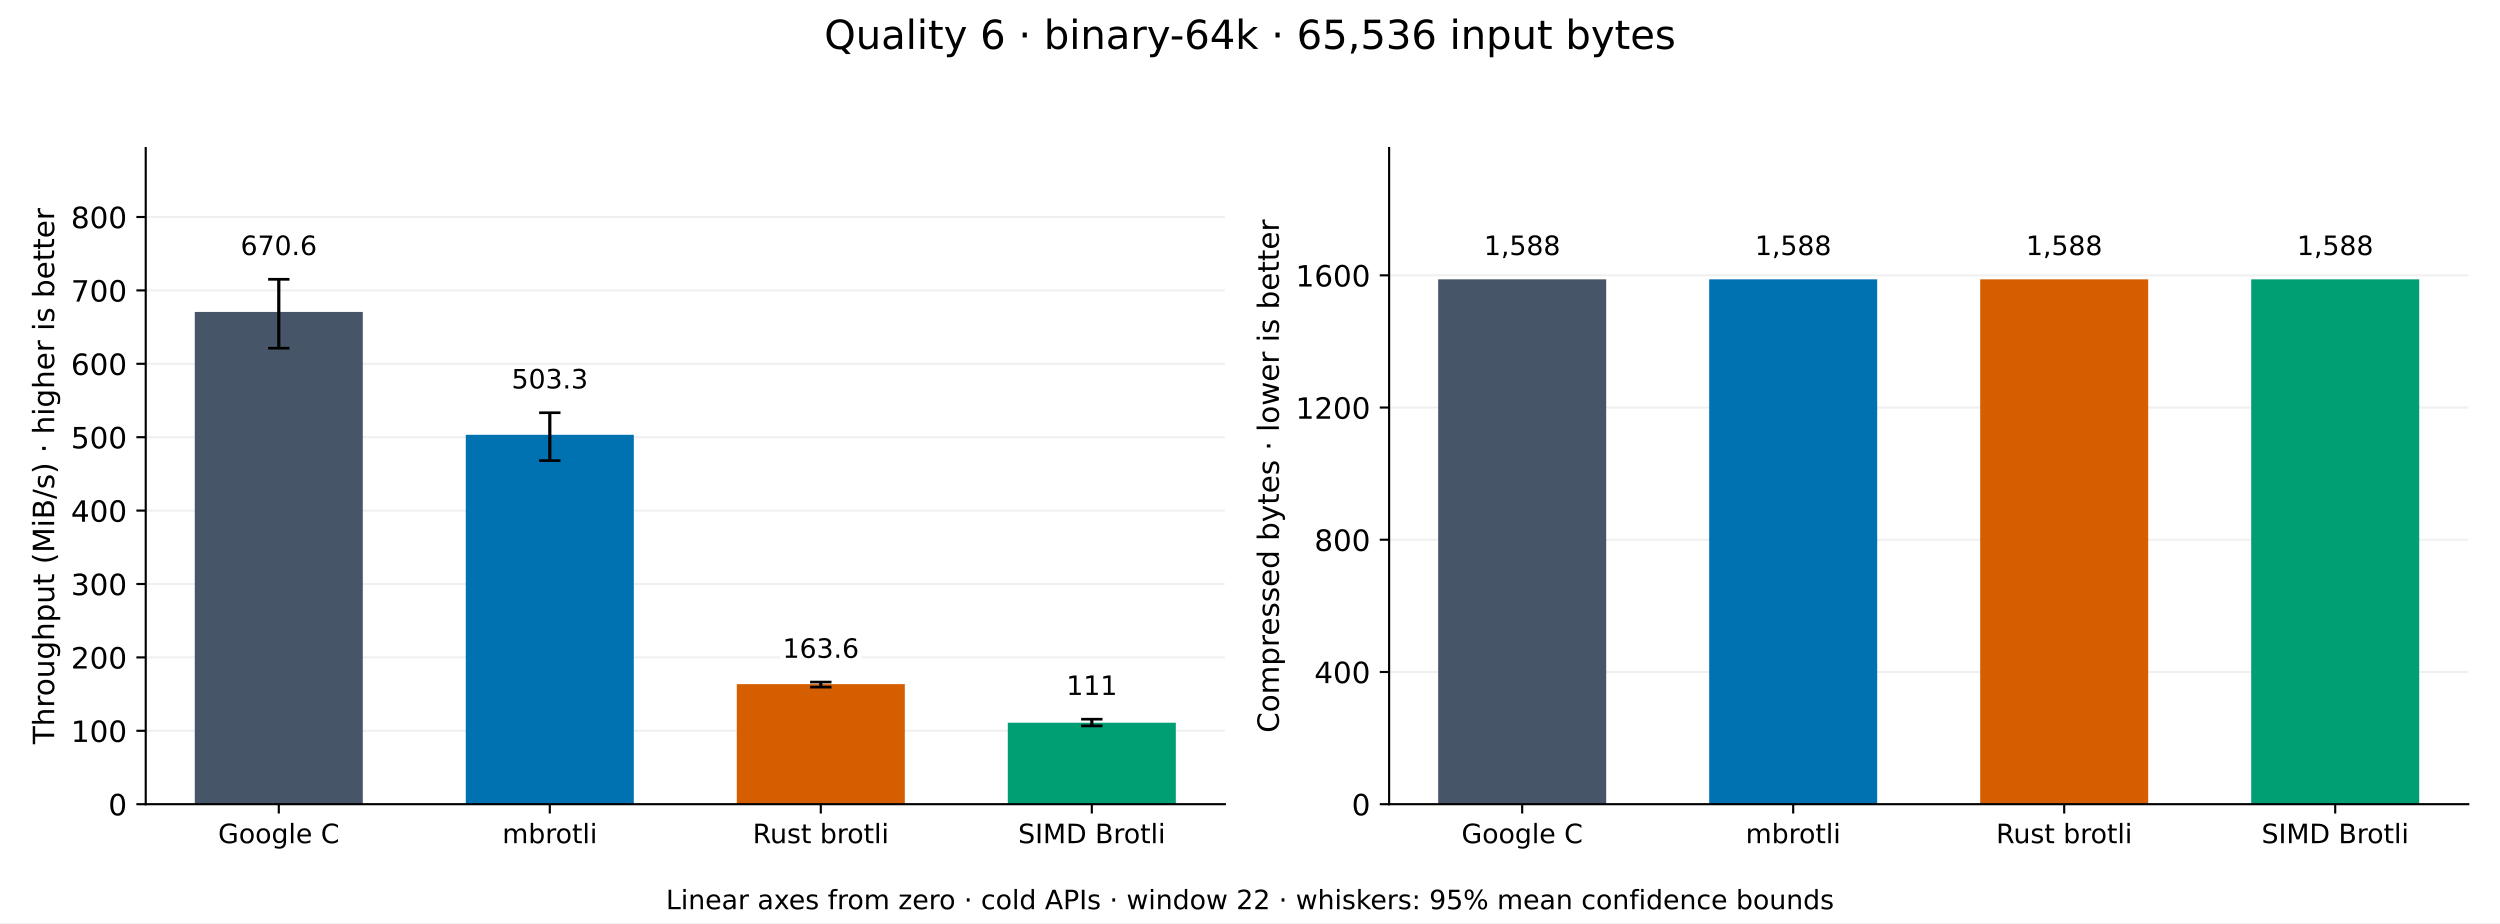
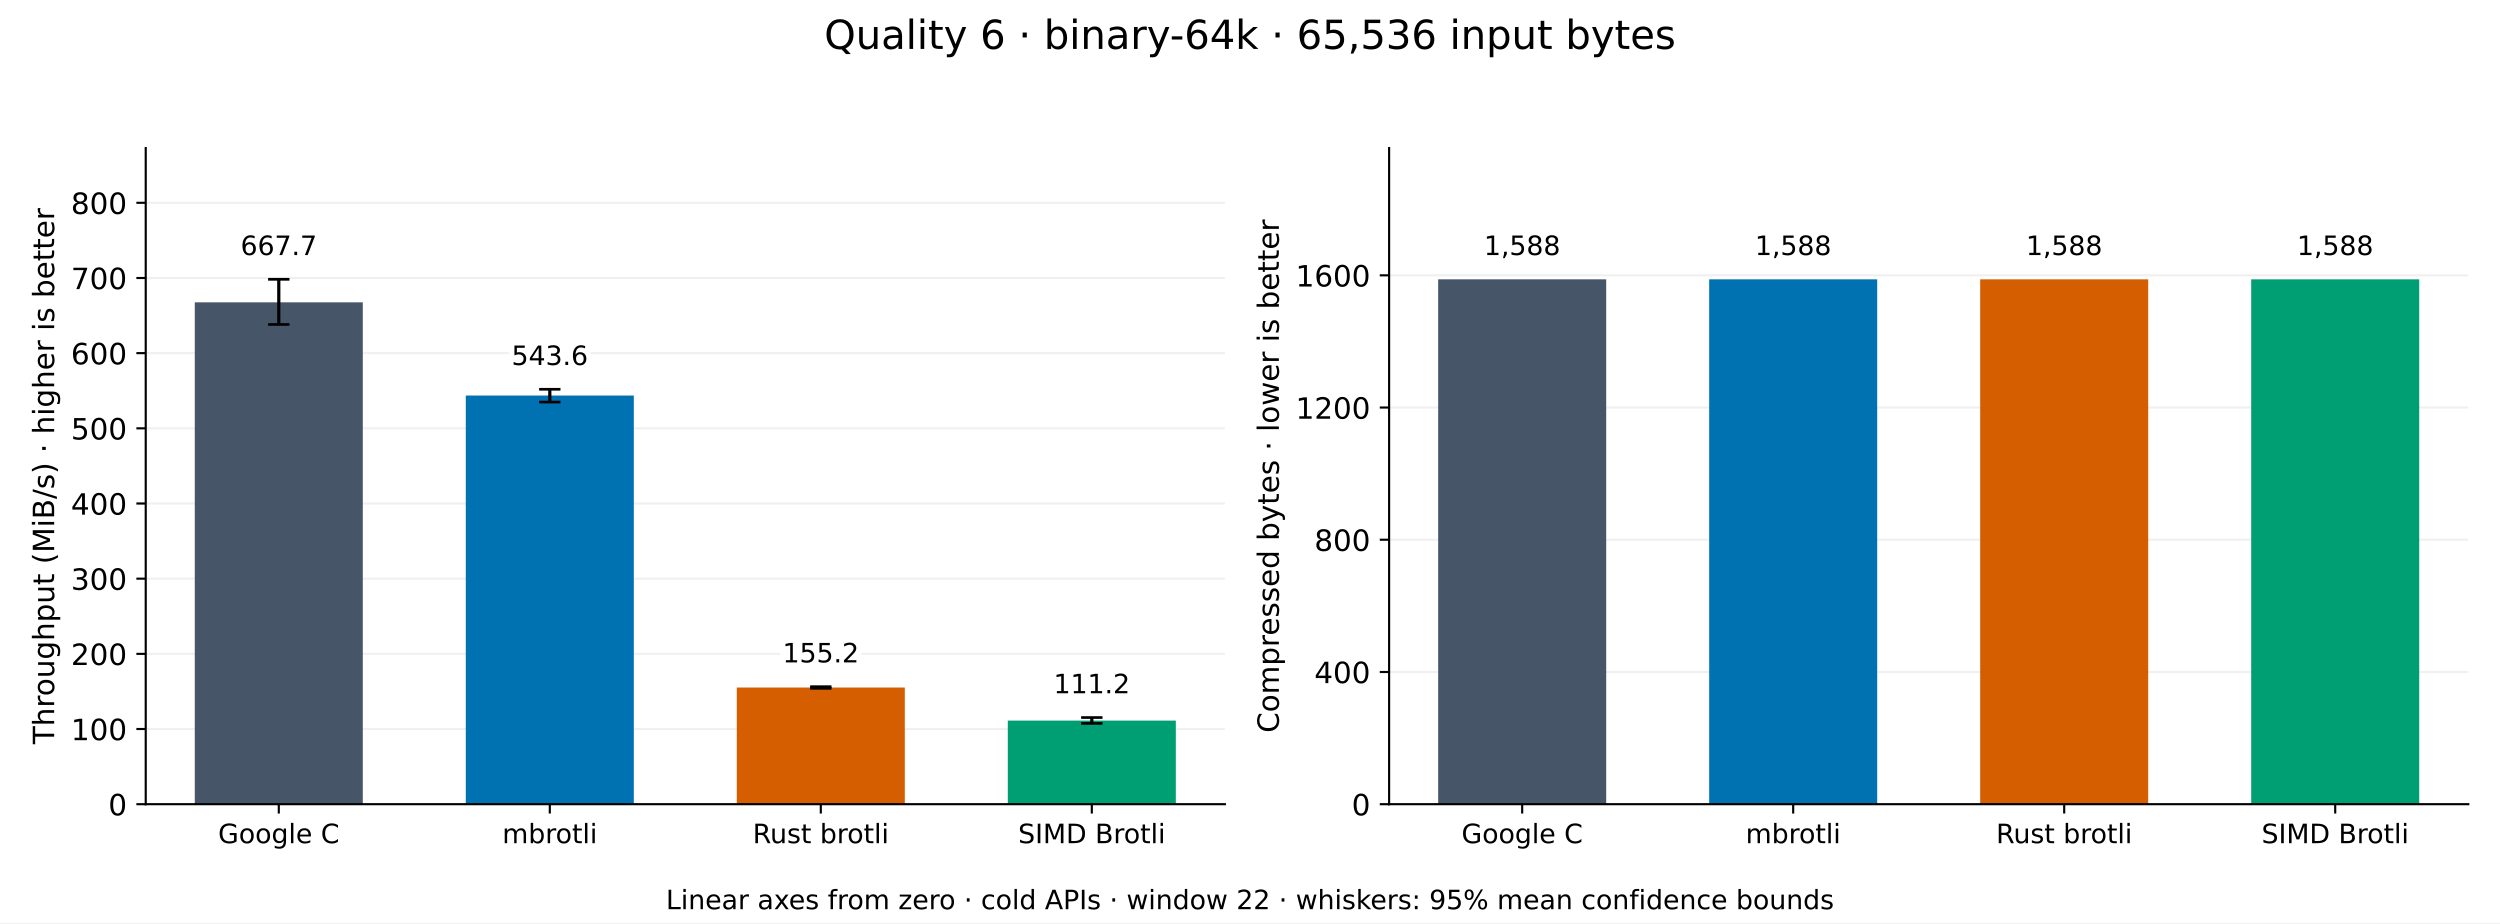
<svg xmlns="http://www.w3.org/2000/svg" xmlns:xlink="http://www.w3.org/1999/xlink" width="936pt" height="345.6pt" viewBox="0 0 936 345.6" version="1.1">
  <defs>
    <style type="text/css">*{stroke-linejoin: round; stroke-linecap: butt}</style>
  </defs>
  <g id="figure_1">
    <g id="patch_1">
      <path d="M 0 345.6 L 936 345.6 L 936 0 L 0 0 z " style="fill: #ffffff" />
    </g>
    <g id="axes_1">
      <g id="patch_2">
        <path d="M 54.56 301.088 L 458.595 301.088 L 458.595 55.44 L 54.56 55.44 z " style="fill: #ffffff" />
      </g>
      <g id="matplotlib.axis_1">
        <g id="xtick_1">
          <g id="line2d_1">
            <defs>
              <path id="m3d63aaa0ea" d="M 0 0 L 0 3.5 " style="stroke: #000000; stroke-width: 0.8" />
            </defs>
            <g>
              <use xlink:href="#m3d63aaa0ea" x="104.379" y="301.088" style="stroke: #000000; stroke-width: 0.8" />
            </g>
          </g>
          <g id="text_1">
            <text style="font-size: 10px; font-family: 'DejaVu Sans', 'Bitstream Vera Sans', 'Computer Modern Sans Serif', 'Lucida Grande', 'Verdana', 'Geneva', 'Lucid', 'Arial', 'Helvetica', 'Avant Garde', sans-serif; text-anchor: middle" x="104.379" y="315.686" transform="rotate(-0 104.3795 315.6864)">Google C</text>
          </g>
        </g>
        <g id="xtick_2">
          <g id="line2d_2">
            <g>
              <use xlink:href="#m3d63aaa0ea" x="205.845" y="301.088" style="stroke: #000000; stroke-width: 0.8" />
            </g>
          </g>
          <g id="text_2">
            <text style="font-size: 10px; font-family: 'DejaVu Sans', 'Bitstream Vera Sans', 'Computer Modern Sans Serif', 'Lucida Grande', 'Verdana', 'Geneva', 'Lucid', 'Arial', 'Helvetica', 'Avant Garde', sans-serif; text-anchor: middle" x="205.845" y="315.686" transform="rotate(-0 205.8448 315.6864)">mbrotli</text>
          </g>
        </g>
        <g id="xtick_3">
          <g id="line2d_3">
            <g>
              <use xlink:href="#m3d63aaa0ea" x="307.31" y="301.088" style="stroke: #000000; stroke-width: 0.8" />
            </g>
          </g>
          <g id="text_3">
            <text style="font-size: 10px; font-family: 'DejaVu Sans', 'Bitstream Vera Sans', 'Computer Modern Sans Serif', 'Lucida Grande', 'Verdana', 'Geneva', 'Lucid', 'Arial', 'Helvetica', 'Avant Garde', sans-serif; text-anchor: middle" x="307.31" y="315.686" transform="rotate(-0 307.3102 315.6864)">Rust brotli</text>
          </g>
        </g>
        <g id="xtick_4">
          <g id="line2d_4">
            <g>
              <use xlink:href="#m3d63aaa0ea" x="408.776" y="301.088" style="stroke: #000000; stroke-width: 0.8" />
            </g>
          </g>
          <g id="text_4">
            <text style="font-size: 10px; font-family: 'DejaVu Sans', 'Bitstream Vera Sans', 'Computer Modern Sans Serif', 'Lucida Grande', 'Verdana', 'Geneva', 'Lucid', 'Arial', 'Helvetica', 'Avant Garde', sans-serif; text-anchor: middle" x="408.776" y="315.686" transform="rotate(-0 408.7755 315.6864)">SIMD Brotli</text>
          </g>
        </g>
      </g>
      <g id="matplotlib.axis_2">
        <g id="ytick_1">
          <g id="line2d_5">
            <path d="M 54.56 301.088 L 458.595 301.088 " clip-path="url(#pda57fdfaf0)" style="fill: none; stroke: #b0b0b0; stroke-opacity: 0.18; stroke-width: 0.8; stroke-linecap: square" />
          </g>
          <g id="line2d_6">
            <defs>
              <path id="mb6c034703b" d="M 0 0 L -3.5 0 " style="stroke: #000000; stroke-width: 0.8" />
            </defs>
            <g>
              <use xlink:href="#mb6c034703b" x="54.56" y="301.088" style="stroke: #000000; stroke-width: 0.8" />
            </g>
          </g>
          <g id="text_5">
            <text style="font-size: 11px; font-family: 'DejaVu Sans', 'Bitstream Vera Sans', 'Computer Modern Sans Serif', 'Lucida Grande', 'Verdana', 'Geneva', 'Lucid', 'Arial', 'Helvetica', 'Avant Garde', sans-serif; text-anchor: end" x="47.56" y="305.267" transform="rotate(-0 47.56 305.2671)">0</text>
          </g>
        </g>
        <g id="ytick_2">
          <g id="line2d_7">
-             <path d="M 54.56 273.608 L 458.595 273.608 " clip-path="url(#pda57fdfaf0)" style="fill: none; stroke: #b0b0b0; stroke-opacity: 0.18; stroke-width: 0.8; stroke-linecap: square" />
+             <path d="M 54.56 272.944 L 458.595 272.944 " clip-path="url(#pda57fdfaf0)" style="fill: none; stroke: #b0b0b0; stroke-opacity: 0.18; stroke-width: 0.8; stroke-linecap: square" />
          </g>
          <g id="line2d_8">
            <g>
-               <use xlink:href="#mb6c034703b" x="54.56" y="273.608" style="stroke: #000000; stroke-width: 0.8" />
+               <use xlink:href="#mb6c034703b" x="54.56" y="272.944" style="stroke: #000000; stroke-width: 0.8" />
            </g>
          </g>
          <g id="text_6">
-             <text style="font-size: 11px; font-family: 'DejaVu Sans', 'Bitstream Vera Sans', 'Computer Modern Sans Serif', 'Lucida Grande', 'Verdana', 'Geneva', 'Lucid', 'Arial', 'Helvetica', 'Avant Garde', sans-serif; text-anchor: end" x="47.56" y="277.787" transform="rotate(-0 47.56 277.7874)">100</text>
+             <text style="font-size: 11px; font-family: 'DejaVu Sans', 'Bitstream Vera Sans', 'Computer Modern Sans Serif', 'Lucida Grande', 'Verdana', 'Geneva', 'Lucid', 'Arial', 'Helvetica', 'Avant Garde', sans-serif; text-anchor: end" x="47.56" y="277.123" transform="rotate(-0 47.56 277.1229)">100</text>
          </g>
        </g>
        <g id="ytick_3">
          <g id="line2d_9">
-             <path d="M 54.56 246.128 L 458.595 246.128 " clip-path="url(#pda57fdfaf0)" style="fill: none; stroke: #b0b0b0; stroke-opacity: 0.18; stroke-width: 0.8; stroke-linecap: square" />
+             <path d="M 54.56 244.799 L 458.595 244.799 " clip-path="url(#pda57fdfaf0)" style="fill: none; stroke: #b0b0b0; stroke-opacity: 0.18; stroke-width: 0.8; stroke-linecap: square" />
          </g>
          <g id="line2d_10">
            <g>
-               <use xlink:href="#mb6c034703b" x="54.56" y="246.128" style="stroke: #000000; stroke-width: 0.8" />
+               <use xlink:href="#mb6c034703b" x="54.56" y="244.799" style="stroke: #000000; stroke-width: 0.8" />
            </g>
          </g>
          <g id="text_7">
-             <text style="font-size: 11px; font-family: 'DejaVu Sans', 'Bitstream Vera Sans', 'Computer Modern Sans Serif', 'Lucida Grande', 'Verdana', 'Geneva', 'Lucid', 'Arial', 'Helvetica', 'Avant Garde', sans-serif; text-anchor: end" x="47.56" y="250.308" transform="rotate(-0 47.56 250.3076)">200</text>
+             <text style="font-size: 11px; font-family: 'DejaVu Sans', 'Bitstream Vera Sans', 'Computer Modern Sans Serif', 'Lucida Grande', 'Verdana', 'Geneva', 'Lucid', 'Arial', 'Helvetica', 'Avant Garde', sans-serif; text-anchor: end" x="47.56" y="248.979" transform="rotate(-0 47.56 248.9786)">200</text>
          </g>
        </g>
        <g id="ytick_4">
          <g id="line2d_11">
-             <path d="M 54.56 218.649 L 458.595 218.649 " clip-path="url(#pda57fdfaf0)" style="fill: none; stroke: #b0b0b0; stroke-opacity: 0.18; stroke-width: 0.8; stroke-linecap: square" />
+             <path d="M 54.56 216.655 L 458.595 216.655 " clip-path="url(#pda57fdfaf0)" style="fill: none; stroke: #b0b0b0; stroke-opacity: 0.18; stroke-width: 0.8; stroke-linecap: square" />
          </g>
          <g id="line2d_12">
            <g>
-               <use xlink:href="#mb6c034703b" x="54.56" y="218.649" style="stroke: #000000; stroke-width: 0.8" />
+               <use xlink:href="#mb6c034703b" x="54.56" y="216.655" style="stroke: #000000; stroke-width: 0.8" />
            </g>
          </g>
          <g id="text_8">
-             <text style="font-size: 11px; font-family: 'DejaVu Sans', 'Bitstream Vera Sans', 'Computer Modern Sans Serif', 'Lucida Grande', 'Verdana', 'Geneva', 'Lucid', 'Arial', 'Helvetica', 'Avant Garde', sans-serif; text-anchor: end" x="47.56" y="222.828" transform="rotate(-0 47.56 222.8278)">300</text>
+             <text style="font-size: 11px; font-family: 'DejaVu Sans', 'Bitstream Vera Sans', 'Computer Modern Sans Serif', 'Lucida Grande', 'Verdana', 'Geneva', 'Lucid', 'Arial', 'Helvetica', 'Avant Garde', sans-serif; text-anchor: end" x="47.56" y="220.834" transform="rotate(-0 47.56 220.8344)">300</text>
          </g>
        </g>
        <g id="ytick_5">
          <g id="line2d_13">
-             <path d="M 54.56 191.169 L 458.595 191.169 " clip-path="url(#pda57fdfaf0)" style="fill: none; stroke: #b0b0b0; stroke-opacity: 0.18; stroke-width: 0.8; stroke-linecap: square" />
+             <path d="M 54.56 188.511 L 458.595 188.511 " clip-path="url(#pda57fdfaf0)" style="fill: none; stroke: #b0b0b0; stroke-opacity: 0.18; stroke-width: 0.8; stroke-linecap: square" />
          </g>
          <g id="line2d_14">
            <g>
-               <use xlink:href="#mb6c034703b" x="54.56" y="191.169" style="stroke: #000000; stroke-width: 0.8" />
+               <use xlink:href="#mb6c034703b" x="54.56" y="188.511" style="stroke: #000000; stroke-width: 0.8" />
            </g>
          </g>
          <g id="text_9">
-             <text style="font-size: 11px; font-family: 'DejaVu Sans', 'Bitstream Vera Sans', 'Computer Modern Sans Serif', 'Lucida Grande', 'Verdana', 'Geneva', 'Lucid', 'Arial', 'Helvetica', 'Avant Garde', sans-serif; text-anchor: end" x="47.56" y="195.348" transform="rotate(-0 47.56 195.3481)">400</text>
+             <text style="font-size: 11px; font-family: 'DejaVu Sans', 'Bitstream Vera Sans', 'Computer Modern Sans Serif', 'Lucida Grande', 'Verdana', 'Geneva', 'Lucid', 'Arial', 'Helvetica', 'Avant Garde', sans-serif; text-anchor: end" x="47.56" y="192.69" transform="rotate(-0 47.56 192.6901)">400</text>
          </g>
        </g>
        <g id="ytick_6">
          <g id="line2d_15">
-             <path d="M 54.56 163.689 L 458.595 163.689 " clip-path="url(#pda57fdfaf0)" style="fill: none; stroke: #b0b0b0; stroke-opacity: 0.18; stroke-width: 0.8; stroke-linecap: square" />
+             <path d="M 54.56 160.367 L 458.595 160.367 " clip-path="url(#pda57fdfaf0)" style="fill: none; stroke: #b0b0b0; stroke-opacity: 0.18; stroke-width: 0.8; stroke-linecap: square" />
          </g>
          <g id="line2d_16">
            <g>
-               <use xlink:href="#mb6c034703b" x="54.56" y="163.689" style="stroke: #000000; stroke-width: 0.8" />
+               <use xlink:href="#mb6c034703b" x="54.56" y="160.367" style="stroke: #000000; stroke-width: 0.8" />
            </g>
          </g>
          <g id="text_10">
-             <text style="font-size: 11px; font-family: 'DejaVu Sans', 'Bitstream Vera Sans', 'Computer Modern Sans Serif', 'Lucida Grande', 'Verdana', 'Geneva', 'Lucid', 'Arial', 'Helvetica', 'Avant Garde', sans-serif; text-anchor: end" x="47.56" y="167.868" transform="rotate(-0 47.56 167.8683)">500</text>
+             <text style="font-size: 11px; font-family: 'DejaVu Sans', 'Bitstream Vera Sans', 'Computer Modern Sans Serif', 'Lucida Grande', 'Verdana', 'Geneva', 'Lucid', 'Arial', 'Helvetica', 'Avant Garde', sans-serif; text-anchor: end" x="47.56" y="164.546" transform="rotate(-0 47.56 164.5459)">500</text>
          </g>
        </g>
        <g id="ytick_7">
          <g id="line2d_17">
-             <path d="M 54.56 136.209 L 458.595 136.209 " clip-path="url(#pda57fdfaf0)" style="fill: none; stroke: #b0b0b0; stroke-opacity: 0.18; stroke-width: 0.8; stroke-linecap: square" />
+             <path d="M 54.56 132.222 L 458.595 132.222 " clip-path="url(#pda57fdfaf0)" style="fill: none; stroke: #b0b0b0; stroke-opacity: 0.18; stroke-width: 0.8; stroke-linecap: square" />
          </g>
          <g id="line2d_18">
            <g>
-               <use xlink:href="#mb6c034703b" x="54.56" y="136.209" style="stroke: #000000; stroke-width: 0.8" />
+               <use xlink:href="#mb6c034703b" x="54.56" y="132.222" style="stroke: #000000; stroke-width: 0.8" />
            </g>
          </g>
          <g id="text_11">
-             <text style="font-size: 11px; font-family: 'DejaVu Sans', 'Bitstream Vera Sans', 'Computer Modern Sans Serif', 'Lucida Grande', 'Verdana', 'Geneva', 'Lucid', 'Arial', 'Helvetica', 'Avant Garde', sans-serif; text-anchor: end" x="47.56" y="140.389" transform="rotate(-0 47.56 140.3885)">600</text>
+             <text style="font-size: 11px; font-family: 'DejaVu Sans', 'Bitstream Vera Sans', 'Computer Modern Sans Serif', 'Lucida Grande', 'Verdana', 'Geneva', 'Lucid', 'Arial', 'Helvetica', 'Avant Garde', sans-serif; text-anchor: end" x="47.56" y="136.402" transform="rotate(-0 47.56 136.4016)">600</text>
          </g>
        </g>
        <g id="ytick_8">
          <g id="line2d_19">
-             <path d="M 54.56 108.73 L 458.595 108.73 " clip-path="url(#pda57fdfaf0)" style="fill: none; stroke: #b0b0b0; stroke-opacity: 0.18; stroke-width: 0.8; stroke-linecap: square" />
+             <path d="M 54.56 104.078 L 458.595 104.078 " clip-path="url(#pda57fdfaf0)" style="fill: none; stroke: #b0b0b0; stroke-opacity: 0.18; stroke-width: 0.8; stroke-linecap: square" />
          </g>
          <g id="line2d_20">
            <g>
-               <use xlink:href="#mb6c034703b" x="54.56" y="108.73" style="stroke: #000000; stroke-width: 0.8" />
+               <use xlink:href="#mb6c034703b" x="54.56" y="104.078" style="stroke: #000000; stroke-width: 0.8" />
            </g>
          </g>
          <g id="text_12">
-             <text style="font-size: 11px; font-family: 'DejaVu Sans', 'Bitstream Vera Sans', 'Computer Modern Sans Serif', 'Lucida Grande', 'Verdana', 'Geneva', 'Lucid', 'Arial', 'Helvetica', 'Avant Garde', sans-serif; text-anchor: end" x="47.56" y="112.909" transform="rotate(-0 47.56 112.9087)">700</text>
+             <text style="font-size: 11px; font-family: 'DejaVu Sans', 'Bitstream Vera Sans', 'Computer Modern Sans Serif', 'Lucida Grande', 'Verdana', 'Geneva', 'Lucid', 'Arial', 'Helvetica', 'Avant Garde', sans-serif; text-anchor: end" x="47.56" y="108.257" transform="rotate(-0 47.56 108.2574)">700</text>
          </g>
        </g>
        <g id="ytick_9">
          <g id="line2d_21">
-             <path d="M 54.56 81.25 L 458.595 81.25 " clip-path="url(#pda57fdfaf0)" style="fill: none; stroke: #b0b0b0; stroke-opacity: 0.18; stroke-width: 0.8; stroke-linecap: square" />
+             <path d="M 54.56 75.934 L 458.595 75.934 " clip-path="url(#pda57fdfaf0)" style="fill: none; stroke: #b0b0b0; stroke-opacity: 0.18; stroke-width: 0.8; stroke-linecap: square" />
          </g>
          <g id="line2d_22">
            <g>
-               <use xlink:href="#mb6c034703b" x="54.56" y="81.25" style="stroke: #000000; stroke-width: 0.8" />
+               <use xlink:href="#mb6c034703b" x="54.56" y="75.934" style="stroke: #000000; stroke-width: 0.8" />
            </g>
          </g>
          <g id="text_13">
-             <text style="font-size: 11px; font-family: 'DejaVu Sans', 'Bitstream Vera Sans', 'Computer Modern Sans Serif', 'Lucida Grande', 'Verdana', 'Geneva', 'Lucid', 'Arial', 'Helvetica', 'Avant Garde', sans-serif; text-anchor: end" x="47.56" y="85.429" transform="rotate(-0 47.56 85.42897)">800</text>
+             <text style="font-size: 11px; font-family: 'DejaVu Sans', 'Bitstream Vera Sans', 'Computer Modern Sans Serif', 'Lucida Grande', 'Verdana', 'Geneva', 'Lucid', 'Arial', 'Helvetica', 'Avant Garde', sans-serif; text-anchor: end" x="47.56" y="80.113" transform="rotate(-0 47.56 80.11312)">800</text>
          </g>
        </g>
        <g id="text_14">
          <text style="font-size: 11px; font-family: 'DejaVu Sans', 'Bitstream Vera Sans', 'Computer Modern Sans Serif', 'Lucida Grande', 'Verdana', 'Geneva', 'Lucid', 'Arial', 'Helvetica', 'Avant Garde', sans-serif; text-anchor: middle" x="20.276" y="178.264" transform="rotate(-90 20.27609 178.264)">Throughput (MiB/s) · higher is better</text>
        </g>
      </g>
      <g id="patch_3">
-         <path d="M 72.925 301.088 L 135.834 301.088 L 135.834 116.796 L 72.925 116.796 z " clip-path="url(#pda57fdfaf0)" style="fill: #475569" />
+         <path d="M 72.925 301.088 L 135.834 301.088 L 135.834 113.181 L 72.925 113.181 z " clip-path="url(#pda57fdfaf0)" style="fill: #475569" />
      </g>
      <g id="patch_4">
-         <path d="M 174.391 301.088 L 237.299 301.088 L 237.299 162.793 L 174.391 162.793 z " clip-path="url(#pda57fdfaf0)" style="fill: #0072b2" />
+         <path d="M 174.391 301.088 L 237.299 301.088 L 237.299 148.093 L 174.391 148.093 z " clip-path="url(#pda57fdfaf0)" style="fill: #0072b2" />
      </g>
      <g id="patch_5">
-         <path d="M 275.856 301.088 L 338.764 301.088 L 338.764 256.141 L 275.856 256.141 z " clip-path="url(#pda57fdfaf0)" style="fill: #d55e00" />
+         <path d="M 275.856 301.088 L 338.764 301.088 L 338.764 257.421 L 275.856 257.421 z " clip-path="url(#pda57fdfaf0)" style="fill: #d55e00" />
      </g>
      <g id="patch_6">
-         <path d="M 377.321 301.088 L 440.23 301.088 L 440.23 270.591 L 377.321 270.591 z " clip-path="url(#pda57fdfaf0)" style="fill: #009e73" />
+         <path d="M 377.321 301.088 L 440.23 301.088 L 440.23 269.796 L 377.321 269.796 z " clip-path="url(#pda57fdfaf0)" style="fill: #009e73" />
      </g>
      <g id="LineCollection_1">
-         <path d="M 104.379 130.362 L 104.379 104.57 " clip-path="url(#pda57fdfaf0)" style="fill: none; stroke: #000000; stroke-width: 1.2" />
-         <path d="M 205.845 172.46 L 205.845 154.52 " clip-path="url(#pda57fdfaf0)" style="fill: none; stroke: #000000; stroke-width: 1.2" />
-         <path d="M 307.31 257.251 L 307.31 255.371 " clip-path="url(#pda57fdfaf0)" style="fill: none; stroke: #000000; stroke-width: 1.2" />
-         <path d="M 408.776 271.778 L 408.776 269.272 " clip-path="url(#pda57fdfaf0)" style="fill: none; stroke: #000000; stroke-width: 1.2" />
+         <path d="M 104.379 121.48 L 104.379 104.57 " clip-path="url(#pda57fdfaf0)" style="fill: none; stroke: #000000; stroke-width: 1.2" />
+         <path d="M 205.845 150.534 L 205.845 145.746 " clip-path="url(#pda57fdfaf0)" style="fill: none; stroke: #000000; stroke-width: 1.2" />
+         <path d="M 307.31 257.718 L 307.31 257.084 " clip-path="url(#pda57fdfaf0)" style="fill: none; stroke: #000000; stroke-width: 1.2" />
+         <path d="M 408.776 270.851 L 408.776 268.649 " clip-path="url(#pda57fdfaf0)" style="fill: none; stroke: #000000; stroke-width: 1.2" />
      </g>
      <g id="line2d_23">
        <defs>
          <path id="ma4d3aa00d3" d="M 4 0 L -4 -0 " style="stroke: #000000" />
        </defs>
        <g clip-path="url(#pda57fdfaf0)">
-           <use xlink:href="#ma4d3aa00d3" x="104.379" y="130.362" style="fill: #1f77b4; stroke: #000000" />
-           <use xlink:href="#ma4d3aa00d3" x="205.845" y="172.46" style="fill: #1f77b4; stroke: #000000" />
-           <use xlink:href="#ma4d3aa00d3" x="307.31" y="257.251" style="fill: #1f77b4; stroke: #000000" />
-           <use xlink:href="#ma4d3aa00d3" x="408.776" y="271.778" style="fill: #1f77b4; stroke: #000000" />
+           <use xlink:href="#ma4d3aa00d3" x="104.379" y="121.48" style="fill: #1f77b4; stroke: #000000" />
+           <use xlink:href="#ma4d3aa00d3" x="205.845" y="150.534" style="fill: #1f77b4; stroke: #000000" />
+           <use xlink:href="#ma4d3aa00d3" x="307.31" y="257.718" style="fill: #1f77b4; stroke: #000000" />
+           <use xlink:href="#ma4d3aa00d3" x="408.776" y="270.851" style="fill: #1f77b4; stroke: #000000" />
        </g>
      </g>
      <g id="line2d_24">
        <g clip-path="url(#pda57fdfaf0)">
          <use xlink:href="#ma4d3aa00d3" x="104.379" y="104.57" style="fill: #1f77b4; stroke: #000000" />
-           <use xlink:href="#ma4d3aa00d3" x="205.845" y="154.52" style="fill: #1f77b4; stroke: #000000" />
-           <use xlink:href="#ma4d3aa00d3" x="307.31" y="255.371" style="fill: #1f77b4; stroke: #000000" />
-           <use xlink:href="#ma4d3aa00d3" x="408.776" y="269.272" style="fill: #1f77b4; stroke: #000000" />
+           <use xlink:href="#ma4d3aa00d3" x="205.845" y="145.746" style="fill: #1f77b4; stroke: #000000" />
+           <use xlink:href="#ma4d3aa00d3" x="307.31" y="257.084" style="fill: #1f77b4; stroke: #000000" />
+           <use xlink:href="#ma4d3aa00d3" x="408.776" y="268.649" style="fill: #1f77b4; stroke: #000000" />
        </g>
      </g>
      <g id="patch_7">
        <path d="M 54.56 301.088 L 54.56 55.44 " style="fill: none; stroke: #000000; stroke-width: 0.8; stroke-linejoin: miter; stroke-linecap: square" />
      </g>
      <g id="patch_8">
        <path d="M 54.56 301.088 L 458.595 301.088 " style="fill: none; stroke: #000000; stroke-width: 0.8; stroke-linejoin: miter; stroke-linecap: square" />
      </g>
      <g id="text_15">
        <g id="patch_9">
          <path d="M 89.065 98.57 L 119.694 98.57 L 119.694 86.891 L 89.065 86.891 z " style="fill: #ffffff; opacity: 0.9" />
        </g>
-         <text style="font-size: 10px; font-family: 'DejaVu Sans', 'Bitstream Vera Sans', 'Computer Modern Sans Serif', 'Lucida Grande', 'Verdana', 'Geneva', 'Lucid', 'Arial', 'Helvetica', 'Avant Garde', sans-serif; text-anchor: middle" x="104.379" y="95.49" transform="rotate(-0 104.3795 95.48991)">670.6</text>
+         <text style="font-size: 10px; font-family: 'DejaVu Sans', 'Bitstream Vera Sans', 'Computer Modern Sans Serif', 'Lucida Grande', 'Verdana', 'Geneva', 'Lucid', 'Arial', 'Helvetica', 'Avant Garde', sans-serif; text-anchor: middle" x="104.379" y="95.49" transform="rotate(-0 104.3795 95.48991)">667.7</text>
      </g>
      <g id="text_16">
        <g id="patch_10">
-           <path d="M 190.531 148.52 L 221.159 148.52 L 221.159 136.842 L 190.531 136.842 z " style="fill: #ffffff; opacity: 0.9" />
-         </g>
-         <text style="font-size: 10px; font-family: 'DejaVu Sans', 'Bitstream Vera Sans', 'Computer Modern Sans Serif', 'Lucida Grande', 'Verdana', 'Geneva', 'Lucid', 'Arial', 'Helvetica', 'Avant Garde', sans-serif; text-anchor: middle" x="205.845" y="145.441" transform="rotate(-0 205.8448 145.4407)">503.3</text>
+           <path d="M 190.531 139.746 L 221.159 139.746 L 221.159 128.068 L 190.531 128.068 z " style="fill: #ffffff; opacity: 0.9" />
+         </g>
+         <text style="font-size: 10px; font-family: 'DejaVu Sans', 'Bitstream Vera Sans', 'Computer Modern Sans Serif', 'Lucida Grande', 'Verdana', 'Geneva', 'Lucid', 'Arial', 'Helvetica', 'Avant Garde', sans-serif; text-anchor: middle" x="205.845" y="136.666" transform="rotate(-0 205.8448 136.6665)">543.6</text>
      </g>
      <g id="text_17">
        <g id="patch_11">
-           <path d="M 291.996 249.371 L 322.624 249.371 L 322.624 237.693 L 291.996 237.693 z " style="fill: #ffffff; opacity: 0.9" />
-         </g>
-         <text style="font-size: 10px; font-family: 'DejaVu Sans', 'Bitstream Vera Sans', 'Computer Modern Sans Serif', 'Lucida Grande', 'Verdana', 'Geneva', 'Lucid', 'Arial', 'Helvetica', 'Avant Garde', sans-serif; text-anchor: middle" x="307.31" y="246.292" transform="rotate(-0 307.3102 246.2917)">163.6</text>
+           <path d="M 291.996 251.084 L 322.624 251.084 L 322.624 239.406 L 291.996 239.406 z " style="fill: #ffffff; opacity: 0.9" />
+         </g>
+         <text style="font-size: 10px; font-family: 'DejaVu Sans', 'Bitstream Vera Sans', 'Computer Modern Sans Serif', 'Lucida Grande', 'Verdana', 'Geneva', 'Lucid', 'Arial', 'Helvetica', 'Avant Garde', sans-serif; text-anchor: middle" x="307.31" y="248.005" transform="rotate(-0 307.3102 248.0048)">155.2</text>
      </g>
      <g id="text_18">
        <g id="patch_12">
-           <path d="M 398.232 263.272 L 419.319 263.272 L 419.319 251.594 L 398.232 251.594 z " style="fill: #ffffff; opacity: 0.9" />
-         </g>
-         <text style="font-size: 10px; font-family: 'DejaVu Sans', 'Bitstream Vera Sans', 'Computer Modern Sans Serif', 'Lucida Grande', 'Verdana', 'Geneva', 'Lucid', 'Arial', 'Helvetica', 'Avant Garde', sans-serif; text-anchor: middle" x="408.776" y="260.192" transform="rotate(-0 408.7755 260.1923)">111</text>
+           <path d="M 393.461 262.649 L 424.09 262.649 L 424.09 250.971 L 393.461 250.971 z " style="fill: #ffffff; opacity: 0.9" />
+         </g>
+         <text style="font-size: 10px; font-family: 'DejaVu Sans', 'Bitstream Vera Sans', 'Computer Modern Sans Serif', 'Lucida Grande', 'Verdana', 'Geneva', 'Lucid', 'Arial', 'Helvetica', 'Avant Garde', sans-serif; text-anchor: middle" x="408.776" y="259.57" transform="rotate(-0 408.7755 259.5696)">111.2</text>
      </g>
    </g>
    <g id="axes_2">
      <g id="patch_13">
        <path d="M 520.085 301.088 L 924.12 301.088 L 924.12 55.44 L 520.085 55.44 z " style="fill: #ffffff" />
      </g>
      <g id="matplotlib.axis_3">
        <g id="xtick_5">
          <g id="line2d_25">
            <g>
              <use xlink:href="#m3d63aaa0ea" x="569.904" y="301.088" style="stroke: #000000; stroke-width: 0.8" />
            </g>
          </g>
          <g id="text_19">
            <text style="font-size: 10px; font-family: 'DejaVu Sans', 'Bitstream Vera Sans', 'Computer Modern Sans Serif', 'Lucida Grande', 'Verdana', 'Geneva', 'Lucid', 'Arial', 'Helvetica', 'Avant Garde', sans-serif; text-anchor: middle" x="569.904" y="315.686" transform="rotate(-0 569.9045 315.6864)">Google C</text>
          </g>
        </g>
        <g id="xtick_6">
          <g id="line2d_26">
            <g>
              <use xlink:href="#m3d63aaa0ea" x="671.37" y="301.088" style="stroke: #000000; stroke-width: 0.8" />
            </g>
          </g>
          <g id="text_20">
            <text style="font-size: 10px; font-family: 'DejaVu Sans', 'Bitstream Vera Sans', 'Computer Modern Sans Serif', 'Lucida Grande', 'Verdana', 'Geneva', 'Lucid', 'Arial', 'Helvetica', 'Avant Garde', sans-serif; text-anchor: middle" x="671.37" y="315.686" transform="rotate(-0 671.3698 315.6864)">mbrotli</text>
          </g>
        </g>
        <g id="xtick_7">
          <g id="line2d_27">
            <g>
              <use xlink:href="#m3d63aaa0ea" x="772.835" y="301.088" style="stroke: #000000; stroke-width: 0.8" />
            </g>
          </g>
          <g id="text_21">
            <text style="font-size: 10px; font-family: 'DejaVu Sans', 'Bitstream Vera Sans', 'Computer Modern Sans Serif', 'Lucida Grande', 'Verdana', 'Geneva', 'Lucid', 'Arial', 'Helvetica', 'Avant Garde', sans-serif; text-anchor: middle" x="772.835" y="315.686" transform="rotate(-0 772.8352 315.6864)">Rust brotli</text>
          </g>
        </g>
        <g id="xtick_8">
          <g id="line2d_28">
            <g>
              <use xlink:href="#m3d63aaa0ea" x="874.301" y="301.088" style="stroke: #000000; stroke-width: 0.8" />
            </g>
          </g>
          <g id="text_22">
            <text style="font-size: 10px; font-family: 'DejaVu Sans', 'Bitstream Vera Sans', 'Computer Modern Sans Serif', 'Lucida Grande', 'Verdana', 'Geneva', 'Lucid', 'Arial', 'Helvetica', 'Avant Garde', sans-serif; text-anchor: middle" x="874.301" y="315.686" transform="rotate(-0 874.3005 315.6864)">SIMD Brotli</text>
          </g>
        </g>
      </g>
      <g id="matplotlib.axis_4">
        <g id="ytick_10">
          <g id="line2d_29">
            <path d="M 520.085 301.088 L 924.12 301.088 " clip-path="url(#pa195136cb4)" style="fill: none; stroke: #b0b0b0; stroke-opacity: 0.18; stroke-width: 0.8; stroke-linecap: square" />
          </g>
          <g id="line2d_30">
            <g>
              <use xlink:href="#mb6c034703b" x="520.085" y="301.088" style="stroke: #000000; stroke-width: 0.8" />
            </g>
          </g>
          <g id="text_23">
            <text style="font-size: 11px; font-family: 'DejaVu Sans', 'Bitstream Vera Sans', 'Computer Modern Sans Serif', 'Lucida Grande', 'Verdana', 'Geneva', 'Lucid', 'Arial', 'Helvetica', 'Avant Garde', sans-serif; text-anchor: end" x="513.085" y="305.267" transform="rotate(-0 513.085 305.2671)">0</text>
          </g>
        </g>
        <g id="ytick_11">
          <g id="line2d_31">
            <path d="M 520.085 251.587 L 924.12 251.587 " clip-path="url(#pa195136cb4)" style="fill: none; stroke: #b0b0b0; stroke-opacity: 0.18; stroke-width: 0.8; stroke-linecap: square" />
          </g>
          <g id="line2d_32">
            <g>
              <use xlink:href="#mb6c034703b" x="520.085" y="251.587" style="stroke: #000000; stroke-width: 0.8" />
            </g>
          </g>
          <g id="text_24">
            <text style="font-size: 11px; font-family: 'DejaVu Sans', 'Bitstream Vera Sans', 'Computer Modern Sans Serif', 'Lucida Grande', 'Verdana', 'Geneva', 'Lucid', 'Arial', 'Helvetica', 'Avant Garde', sans-serif; text-anchor: end" x="513.085" y="255.766" transform="rotate(-0 513.085 255.7663)">400</text>
          </g>
        </g>
        <g id="ytick_12">
          <g id="line2d_33">
            <path d="M 520.085 202.086 L 924.12 202.086 " clip-path="url(#pa195136cb4)" style="fill: none; stroke: #b0b0b0; stroke-opacity: 0.18; stroke-width: 0.8; stroke-linecap: square" />
          </g>
          <g id="line2d_34">
            <g>
              <use xlink:href="#mb6c034703b" x="520.085" y="202.086" style="stroke: #000000; stroke-width: 0.8" />
            </g>
          </g>
          <g id="text_25">
            <text style="font-size: 11px; font-family: 'DejaVu Sans', 'Bitstream Vera Sans', 'Computer Modern Sans Serif', 'Lucida Grande', 'Verdana', 'Geneva', 'Lucid', 'Arial', 'Helvetica', 'Avant Garde', sans-serif; text-anchor: end" x="513.085" y="206.265" transform="rotate(-0 513.085 206.2654)">800</text>
          </g>
        </g>
        <g id="ytick_13">
          <g id="line2d_35">
            <path d="M 520.085 152.585 L 924.12 152.585 " clip-path="url(#pa195136cb4)" style="fill: none; stroke: #b0b0b0; stroke-opacity: 0.18; stroke-width: 0.8; stroke-linecap: square" />
          </g>
          <g id="line2d_36">
            <g>
              <use xlink:href="#mb6c034703b" x="520.085" y="152.585" style="stroke: #000000; stroke-width: 0.8" />
            </g>
          </g>
          <g id="text_26">
            <text style="font-size: 11px; font-family: 'DejaVu Sans', 'Bitstream Vera Sans', 'Computer Modern Sans Serif', 'Lucida Grande', 'Verdana', 'Geneva', 'Lucid', 'Arial', 'Helvetica', 'Avant Garde', sans-serif; text-anchor: end" x="513.085" y="156.765" transform="rotate(-0 513.085 156.7646)">1200</text>
          </g>
        </g>
        <g id="ytick_14">
          <g id="line2d_37">
            <path d="M 520.085 103.085 L 924.12 103.085 " clip-path="url(#pa195136cb4)" style="fill: none; stroke: #b0b0b0; stroke-opacity: 0.18; stroke-width: 0.8; stroke-linecap: square" />
          </g>
          <g id="line2d_38">
            <g>
              <use xlink:href="#mb6c034703b" x="520.085" y="103.085" style="stroke: #000000; stroke-width: 0.8" />
            </g>
          </g>
          <g id="text_27">
            <text style="font-size: 11px; font-family: 'DejaVu Sans', 'Bitstream Vera Sans', 'Computer Modern Sans Serif', 'Lucida Grande', 'Verdana', 'Geneva', 'Lucid', 'Arial', 'Helvetica', 'Avant Garde', sans-serif; text-anchor: end" x="513.085" y="107.264" transform="rotate(-0 513.085 107.2637)">1600</text>
          </g>
        </g>
        <g id="text_28">
          <text style="font-size: 11px; font-family: 'DejaVu Sans', 'Bitstream Vera Sans', 'Computer Modern Sans Serif', 'Lucida Grande', 'Verdana', 'Geneva', 'Lucid', 'Arial', 'Helvetica', 'Avant Garde', sans-serif; text-anchor: middle" x="478.802" y="178.264" transform="rotate(-90 478.8023 178.264)">Compressed bytes · lower is better</text>
        </g>
      </g>
      <g id="patch_14">
        <path d="M 538.45 301.088 L 601.359 301.088 L 601.359 104.57 L 538.45 104.57 z " clip-path="url(#pa195136cb4)" style="fill: #475569" />
      </g>
      <g id="patch_15">
        <path d="M 639.916 301.088 L 702.824 301.088 L 702.824 104.57 L 639.916 104.57 z " clip-path="url(#pa195136cb4)" style="fill: #0072b2" />
      </g>
      <g id="patch_16">
        <path d="M 741.381 301.088 L 804.289 301.088 L 804.289 104.57 L 741.381 104.57 z " clip-path="url(#pa195136cb4)" style="fill: #d55e00" />
      </g>
      <g id="patch_17">
        <path d="M 842.846 301.088 L 905.755 301.088 L 905.755 104.57 L 842.846 104.57 z " clip-path="url(#pa195136cb4)" style="fill: #009e73" />
      </g>
      <g id="patch_18">
        <path d="M 520.085 301.088 L 520.085 55.44 " style="fill: none; stroke: #000000; stroke-width: 0.8; stroke-linejoin: miter; stroke-linecap: square" />
      </g>
      <g id="patch_19">
        <path d="M 520.085 301.088 L 924.12 301.088 " style="fill: none; stroke: #000000; stroke-width: 0.8; stroke-linejoin: miter; stroke-linecap: square" />
      </g>
      <g id="text_29">
        <g id="patch_20">
          <path d="M 554.59 98.57 L 585.219 98.57 L 585.219 86.891 L 554.59 86.891 z " style="fill: #ffffff; opacity: 0.9" />
        </g>
        <text style="font-size: 10px; font-family: 'DejaVu Sans', 'Bitstream Vera Sans', 'Computer Modern Sans Serif', 'Lucida Grande', 'Verdana', 'Geneva', 'Lucid', 'Arial', 'Helvetica', 'Avant Garde', sans-serif; text-anchor: middle" x="569.904" y="95.49" transform="rotate(-0 569.9045 95.48991)">1,588</text>
      </g>
      <g id="text_30">
        <g id="patch_21">
          <path d="M 656.056 98.57 L 686.684 98.57 L 686.684 86.891 L 656.056 86.891 z " style="fill: #ffffff; opacity: 0.9" />
        </g>
        <text style="font-size: 10px; font-family: 'DejaVu Sans', 'Bitstream Vera Sans', 'Computer Modern Sans Serif', 'Lucida Grande', 'Verdana', 'Geneva', 'Lucid', 'Arial', 'Helvetica', 'Avant Garde', sans-serif; text-anchor: middle" x="671.37" y="95.49" transform="rotate(-0 671.3698 95.48991)">1,588</text>
      </g>
      <g id="text_31">
        <g id="patch_22">
          <path d="M 757.521 98.57 L 788.149 98.57 L 788.149 86.891 L 757.521 86.891 z " style="fill: #ffffff; opacity: 0.9" />
        </g>
        <text style="font-size: 10px; font-family: 'DejaVu Sans', 'Bitstream Vera Sans', 'Computer Modern Sans Serif', 'Lucida Grande', 'Verdana', 'Geneva', 'Lucid', 'Arial', 'Helvetica', 'Avant Garde', sans-serif; text-anchor: middle" x="772.835" y="95.49" transform="rotate(-0 772.8352 95.48991)">1,588</text>
      </g>
      <g id="text_32">
        <g id="patch_23">
          <path d="M 858.986 98.57 L 889.615 98.57 L 889.615 86.891 L 858.986 86.891 z " style="fill: #ffffff; opacity: 0.9" />
        </g>
        <text style="font-size: 10px; font-family: 'DejaVu Sans', 'Bitstream Vera Sans', 'Computer Modern Sans Serif', 'Lucida Grande', 'Verdana', 'Geneva', 'Lucid', 'Arial', 'Helvetica', 'Avant Garde', sans-serif; text-anchor: middle" x="874.301" y="95.49" transform="rotate(-0 874.3005 95.48991)">1,588</text>
      </g>
    </g>
    <g id="text_33">
      <text style="font-size: 15px; font-family: 'DejaVu Sans', 'Bitstream Vera Sans', 'Computer Modern Sans Serif', 'Lucida Grande', 'Verdana', 'Geneva', 'Lucid', 'Arial', 'Helvetica', 'Avant Garde', sans-serif; text-anchor: middle" x="468" y="18.31" transform="rotate(-0 468 18.30966)">Quality 6 · binary-64k · 65,536 input bytes</text>
    </g>
    <g id="text_34">
      <text style="font-size: 10px; font-family: 'DejaVu Sans', 'Bitstream Vera Sans', 'Computer Modern Sans Serif', 'Lucida Grande', 'Verdana', 'Geneva', 'Lucid', 'Arial', 'Helvetica', 'Avant Garde', sans-serif; text-anchor: middle" x="468" y="340.416" transform="rotate(-0 468 340.416)">Linear axes from zero · cold APIs · window 22 · whiskers: 95% mean confidence bounds</text>
    </g>
  </g>
  <defs>
    <clipPath id="pda57fdfaf0">
      <rect x="54.56" y="55.44" width="404.035" height="245.648" />
    </clipPath>
    <clipPath id="pa195136cb4">
      <rect x="520.085" y="55.44" width="404.035" height="245.648" />
    </clipPath>
  </defs>
</svg>
